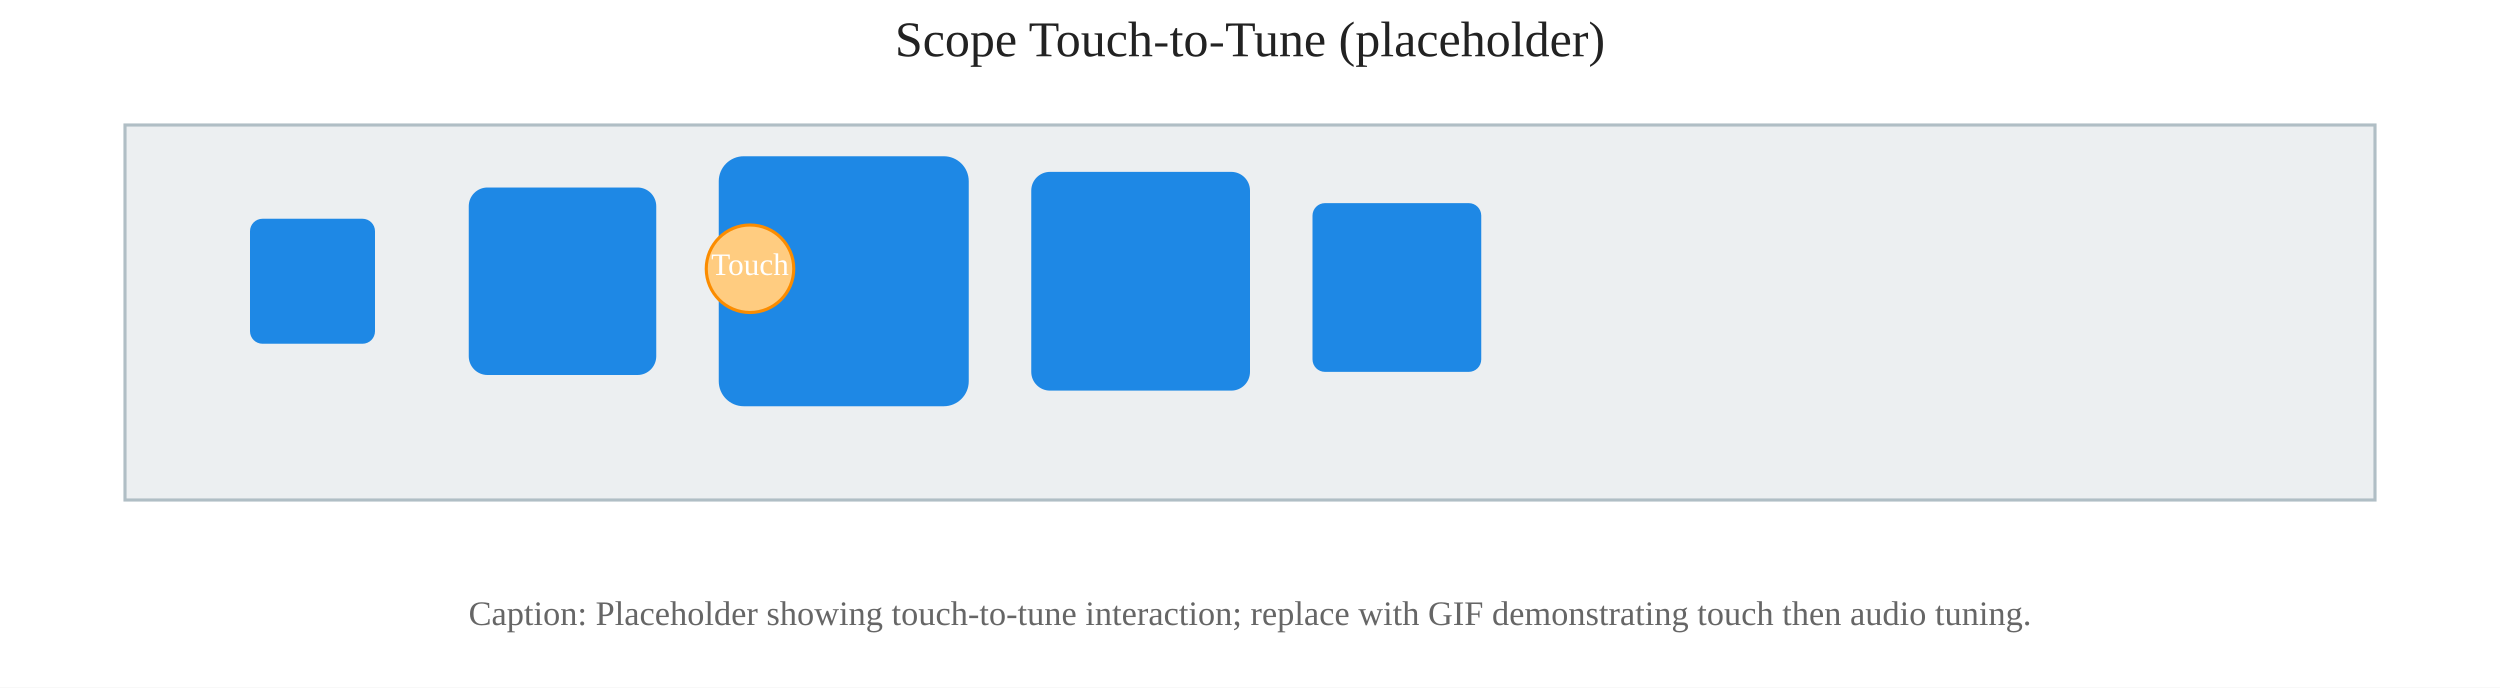
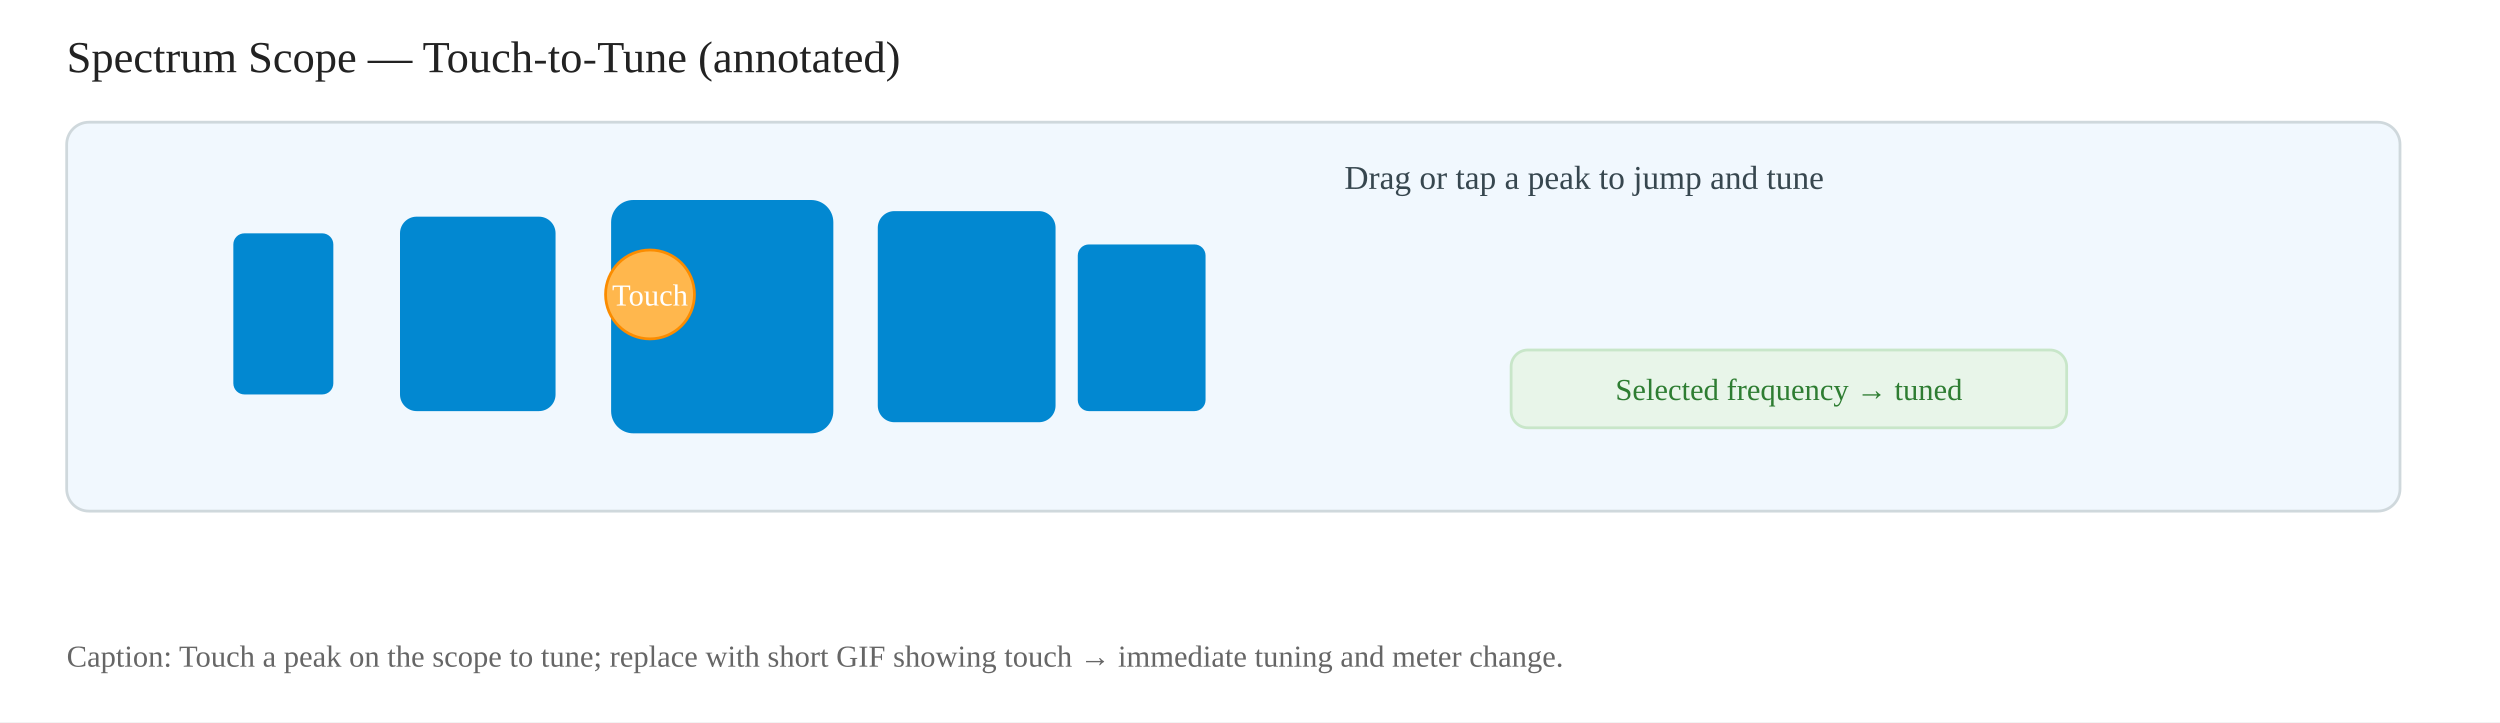
- <svg xmlns="http://www.w3.org/2000/svg" width="800" height="220">
+ <svg xmlns="http://www.w3.org/2000/svg" width="900" height="260" role="img" aria-label="Scope touch-to-tune annotated">
  <rect width="100%" height="100%" fill="#ffffff" />
-   <text x="50%" y="18" font-size="16" text-anchor="middle" fill="#222">Scope Touch‑to‑Tune (placeholder)</text>
-   <rect x="40" y="40" width="720" height="120" fill="#eceff1" stroke="#b0bec5" />
-   <g fill="#1E88E5">
-     <rect x="80" y="70" width="40" height="40" rx="4" />
-     <rect x="150" y="60" width="60" height="60" rx="6" />
-     <rect x="230" y="50" width="80" height="80" rx="8" />
-     <rect x="330" y="55" width="70" height="70" rx="6" />
-     <rect x="420" y="65" width="54" height="54" rx="4" />
+   <text x="24" y="26" font-size="16" fill="#222">Spectrum Scope — Touch‑to‑Tune (annotated)</text>
+   <g transform="translate(24,44)">
+     <rect x="0" y="0" width="840" height="140" rx="8" fill="#f1f8fe" stroke="#cfd8dc" />
+     <g fill="#0288d1">
+       <rect x="60" y="40" width="36" height="58" rx="4" />
+       <rect x="120" y="34" width="56" height="70" rx="6" />
+       <rect x="196" y="28" width="80" height="84" rx="8" />
+       <rect x="292" y="32" width="64" height="76" rx="6" />
+       <rect x="364" y="44" width="46" height="60" rx="4" />
+     </g>
+     <circle cx="210" cy="62" r="16" fill="#ffb74d" stroke="#fb8c00" />
+     <text x="210" y="66" font-size="11" text-anchor="middle" fill="#fff">Touch</text>
+     <text x="460" y="24" font-size="12" fill="#37474f">Drag or tap a peak to jump and tune</text>
+     <rect x="520" y="82" width="200" height="28" rx="6" fill="#e8f5e9" stroke="#c8e6c9" />
+     <text x="620" y="100" font-size="11" text-anchor="middle" fill="#2e7d32">Selected frequency → tuned</text>
  </g>
-   <circle cx="240" cy="86" r="14" fill="#ffcc80" stroke="#fb8c00" />
-   <text x="240" y="88" font-size="10" text-anchor="middle" fill="#fff">Touch</text>
-   <text x="50%" y="200" font-size="11" text-anchor="middle" fill="#666" class="img-caption">Caption: Placeholder showing touch-to-tune interaction; replace with GIF demonstrating touch then audio tuning.</text>
+   <text x="24" y="240" font-size="11" fill="#666">Caption: Touch a peak on the scope to tune; replace with short GIF showing touch → immediate tuning and meter change.</text>
</svg>
